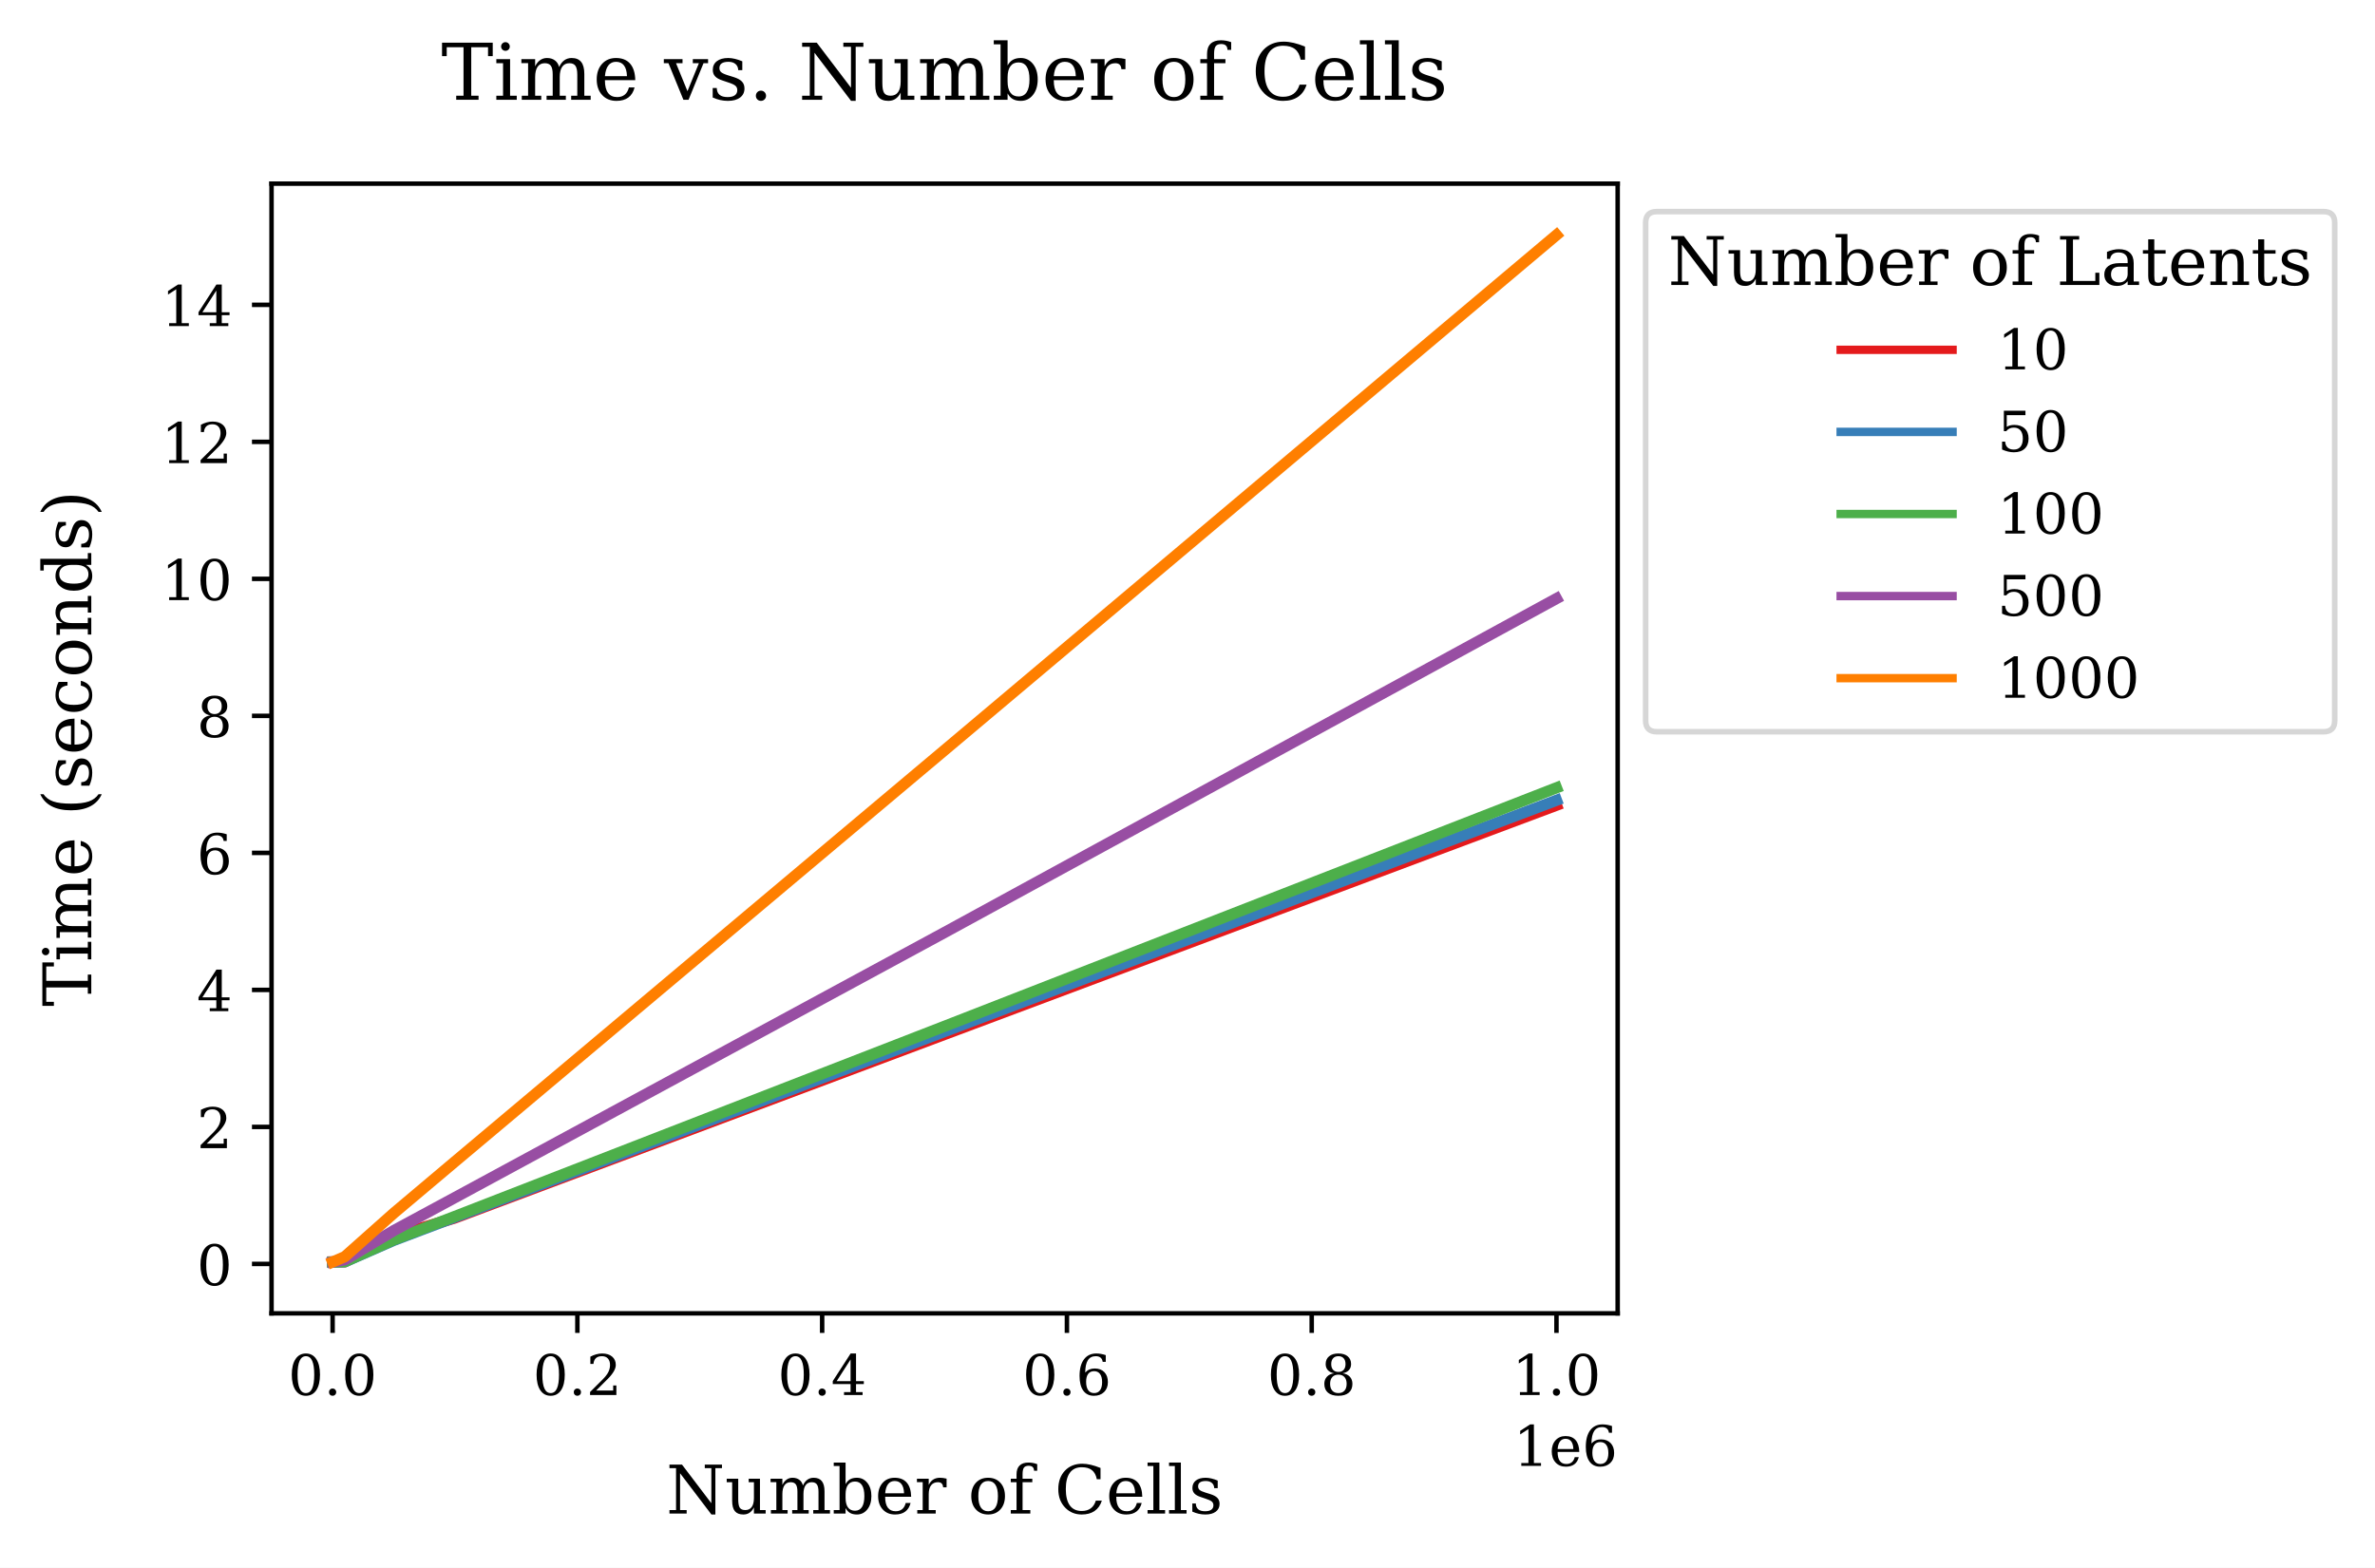
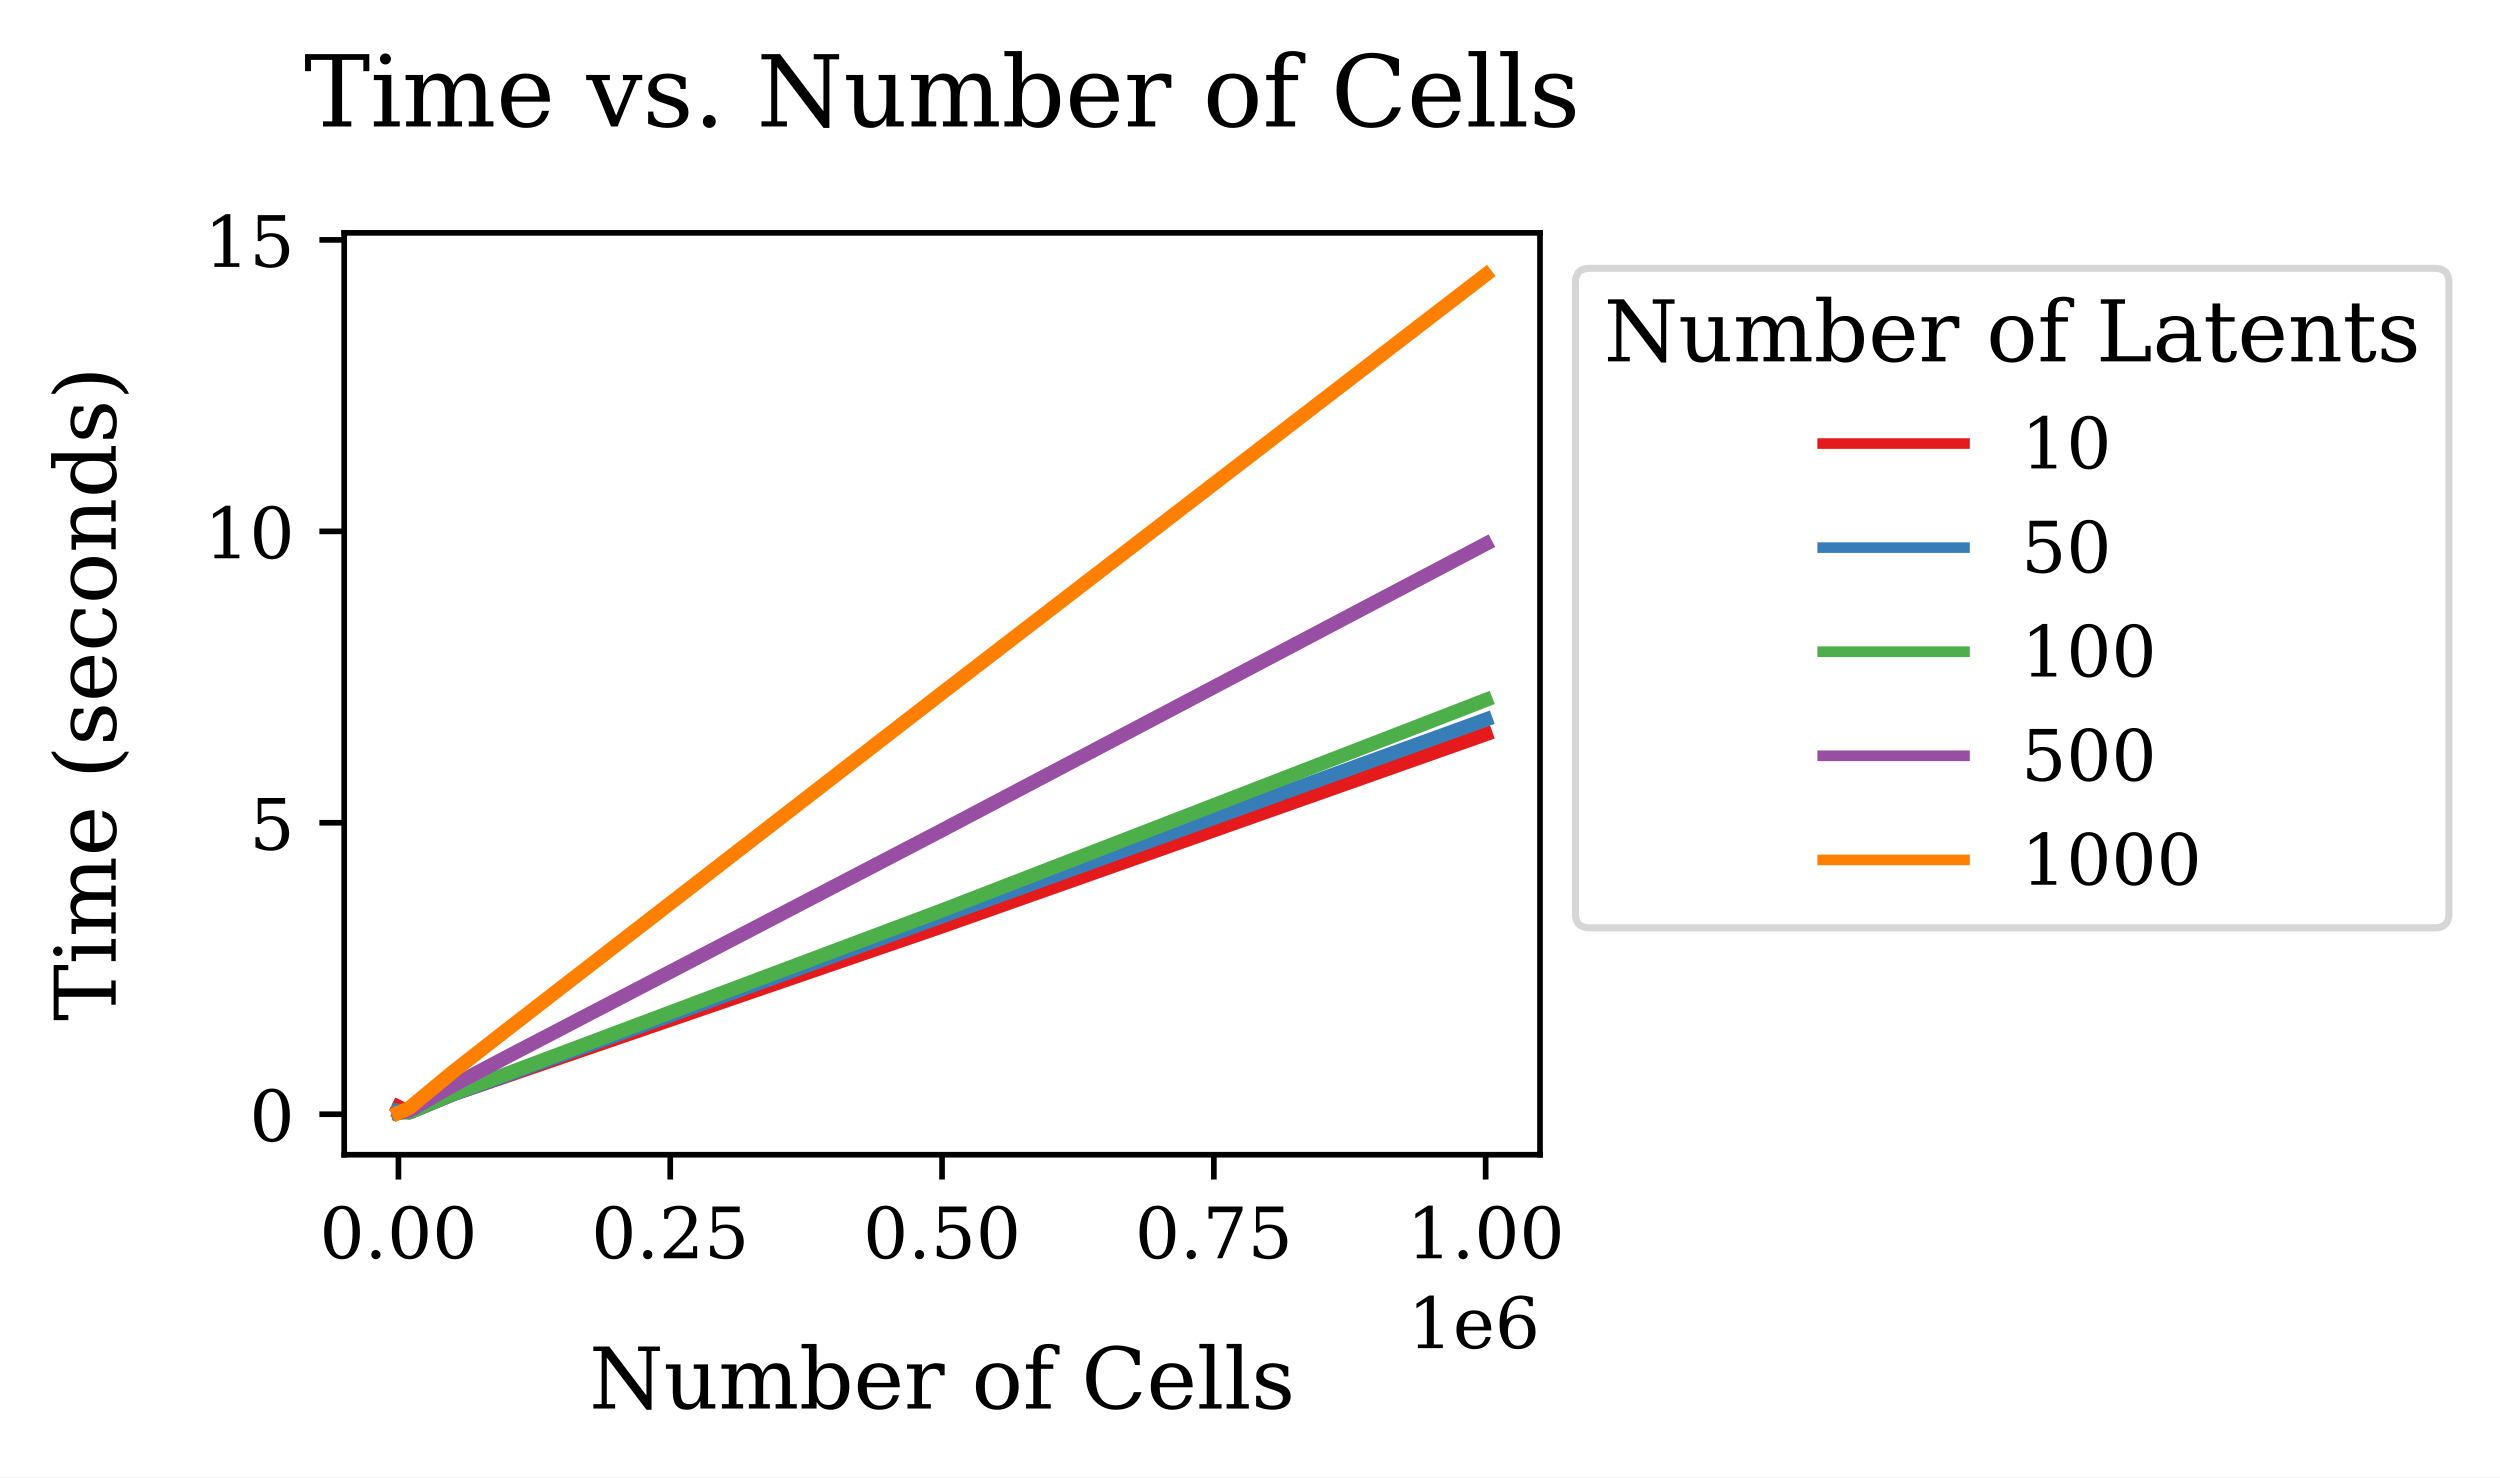
- <svg xmlns="http://www.w3.org/2000/svg" xmlns:xlink="http://www.w3.org/1999/xlink" width="424.548pt" height="280.33pt" viewBox="0 0 424.548 280.33" version="1.1">
+ <svg xmlns="http://www.w3.org/2000/svg" xmlns:xlink="http://www.w3.org/1999/xlink" width="352.548pt" height="208.33pt" viewBox="0 0 352.548 208.33" version="1.1">
  <defs>
    <style type="text/css">*{stroke-linejoin: round; stroke-linecap: butt}</style>
  </defs>
  <g id="figure_1">
    <g id="patch_1">
-       <path d="M 0 280.33  L 424.548 280.33  L 424.548 0  L 0 0  z " style="fill: #ffffff" />
+       <path d="M 0 208.33  L 352.548 208.33  L 352.548 0  L 0 0  z " style="fill: #ffffff" />
    </g>
    <g id="axes_1">
      <g id="patch_2">
-         <path d="M 48.539 234.838  L 289.169 234.838  L 289.169 32.838  L 48.539 32.838  z " style="fill: #ffffff" />
+         <path d="M 48.539 162.838  L 217.169 162.838  L 217.169 32.838  L 48.539 32.838  z " style="fill: #ffffff" />
      </g>
      <g id="PolyCollection_1" />
      <g id="PolyCollection_2" />
      <g id="PolyCollection_3" />
      <g id="PolyCollection_4" />
      <g id="PolyCollection_5" />
      <g id="matplotlib.axis_1">
        <g id="xtick_1">
          <g id="line2d_1">
            <defs>
-               <path id="m4906ac8d30" d="M 0 0  L 0 3.5  " style="stroke: #000000; stroke-width: 0.8" />
-             </defs>
-             <g>
-               <use xlink:href="#m4906ac8d30" x="59.455" y="234.838" style="stroke: #000000; stroke-width: 0.8" />
+               <path id="m6a262efb91" d="M 0 0  L 0 3.5  " style="stroke: #000000; stroke-width: 0.8" />
+             </defs>
+             <g>
+               <use xlink:href="#m6a262efb91" x="56.188" y="162.838" style="stroke: #000000; stroke-width: 0.8" />
            </g>
          </g>
          <g id="text_1">
-             <g transform="translate(51.50304 249.4363) scale(0.1 -0.1)">
+             <g transform="translate(45.05561 177.4363) scale(0.1 -0.1)">
              <defs>
                <path id="DejaVuSerif-30" d="M 2034 219  Q 2513 219 2750 744  Q 2988 1269 2988 2328  Q 2988 3391 2750 3916  Q 2513 4441 2034 4441  Q 1556 4441 1318 3916  Q 1081 3391 1081 2328  Q 1081 1269 1318 744  Q 1556 219 2034 219  z M 2034 -91  Q 1275 -91 848 546  Q 422 1184 422 2328  Q 422 3475 848 4112  Q 1275 4750 2034 4750  Q 2797 4750 3222 4112  Q 3647 3475 3647 2328  Q 3647 1184 3222 546  Q 2797 -91 2034 -91  z " transform="scale(0.015625)" />
                <path id="DejaVuSerif-2e" d="M 603 325  Q 603 500 722 622  Q 841 744 1019 744  Q 1191 744 1312 622  Q 1434 500 1434 325  Q 1434 153 1312 31  Q 1191 -91 1019 -91  Q 841 -91 722 29  Q 603 150 603 325  z " transform="scale(0.015625)" />
              </defs>
              <use xlink:href="#DejaVuSerif-30" />
              <use xlink:href="#DejaVuSerif-2e" x="63.623" />
              <use xlink:href="#DejaVuSerif-30" x="95.41" />
+               <use xlink:href="#DejaVuSerif-30" x="159.033" />
            </g>
          </g>
        </g>
        <g id="xtick_2">
          <g id="line2d_2">
            <g>
-               <use xlink:href="#m4906ac8d30" x="103.21" y="234.838" style="stroke: #000000; stroke-width: 0.8" />
+               <use xlink:href="#m6a262efb91" x="94.517" y="162.838" style="stroke: #000000; stroke-width: 0.8" />
            </g>
          </g>
          <g id="text_2">
-             <g transform="translate(95.25832 249.4363) scale(0.1 -0.1)">
+             <g transform="translate(83.38444 177.4363) scale(0.1 -0.1)">
              <defs>
                <path id="DejaVuSerif-32" d="M 819 3553  L 469 3553  L 469 4384  Q 803 4563 1142 4656  Q 1481 4750 1806 4750  Q 2534 4750 2956 4397  Q 3378 4044 3378 3438  Q 3378 2753 2422 1800  Q 2347 1728 2309 1691  L 1131 513  L 3078 513  L 3078 1088  L 3444 1088  L 3444 0  L 434 0  L 434 341  L 1850 1753  Q 2319 2222 2519 2614  Q 2719 3006 2719 3438  Q 2719 3909 2473 4175  Q 2228 4441 1797 4441  Q 1350 4441 1106 4219  Q 863 3997 819 3553  z " transform="scale(0.015625)" />
+                 <path id="DejaVuSerif-35" d="M 3219 4666  L 3219 4153  L 1081 4153  L 1081 2816  Q 1244 2928 1461 2984  Q 1678 3041 1947 3041  Q 2703 3041 3140 2622  Q 3578 2203 3578 1478  Q 3578 738 3136 323  Q 2694 -91 1894 -91  Q 1572 -91 1234 -12  Q 897 66 544 225  L 544 1131  L 897 1131  Q 925 688 1179 453  Q 1434 219 1894 219  Q 2388 219 2653 544  Q 2919 869 2919 1478  Q 2919 2084 2655 2407  Q 2391 2731 1894 2731  Q 1613 2731 1398 2631  Q 1184 2531 1019 2322  L 750 2322  L 750 4666  L 3219 4666  z " transform="scale(0.015625)" />
              </defs>
              <use xlink:href="#DejaVuSerif-30" />
              <use xlink:href="#DejaVuSerif-2e" x="63.623" />
              <use xlink:href="#DejaVuSerif-32" x="95.41" />
+               <use xlink:href="#DejaVuSerif-35" x="159.033" />
            </g>
          </g>
        </g>
        <g id="xtick_3">
          <g id="line2d_3">
            <g>
-               <use xlink:href="#m4906ac8d30" x="146.965" y="234.838" style="stroke: #000000; stroke-width: 0.8" />
+               <use xlink:href="#m6a262efb91" x="132.846" y="162.838" style="stroke: #000000; stroke-width: 0.8" />
            </g>
          </g>
          <g id="text_3">
-             <g transform="translate(139.0136 249.4363) scale(0.1 -0.1)">
-               <defs>
-                 <path id="DejaVuSerif-34" d="M 2234 1581  L 2234 4063  L 641 1581  L 2234 1581  z M 3609 0  L 1484 0  L 1484 331  L 2234 331  L 2234 1247  L 197 1247  L 197 1588  L 2241 4750  L 2859 4750  L 2859 1581  L 3750 1581  L 3750 1247  L 2859 1247  L 2859 331  L 3609 331  L 3609 0  z " transform="scale(0.015625)" />
-               </defs>
-               <use xlink:href="#DejaVuSerif-30" />
-               <use xlink:href="#DejaVuSerif-2e" x="63.623" />
-               <use xlink:href="#DejaVuSerif-34" x="95.41" />
+             <g transform="translate(121.7133 177.4363) scale(0.1 -0.1)">
+               <use xlink:href="#DejaVuSerif-30" />
+               <use xlink:href="#DejaVuSerif-2e" x="63.623" />
+               <use xlink:href="#DejaVuSerif-35" x="95.41" />
+               <use xlink:href="#DejaVuSerif-30" x="159.033" />
            </g>
          </g>
        </g>
        <g id="xtick_4">
          <g id="line2d_4">
            <g>
-               <use xlink:href="#m4906ac8d30" x="190.72" y="234.838" style="stroke: #000000; stroke-width: 0.8" />
+               <use xlink:href="#m6a262efb91" x="171.175" y="162.838" style="stroke: #000000; stroke-width: 0.8" />
            </g>
          </g>
          <g id="text_4">
-             <g transform="translate(182.7689 249.4363) scale(0.1 -0.1)">
+             <g transform="translate(160.0421 177.4363) scale(0.1 -0.1)">
              <defs>
-                 <path id="DejaVuSerif-36" d="M 2094 219  Q 2534 219 2771 542  Q 3009 866 3009 1472  Q 3009 2078 2771 2401  Q 2534 2725 2094 2725  Q 1647 2725 1412 2412  Q 1178 2100 1178 1509  Q 1178 888 1415 553  Q 1653 219 2094 219  z M 1075 2569  Q 1288 2803 1556 2918  Q 1825 3034 2163 3034  Q 2859 3034 3264 2615  Q 3669 2197 3669 1472  Q 3669 763 3233 336  Q 2797 -91 2069 -91  Q 1278 -91 853 498  Q 428 1088 428 2181  Q 428 3406 931 4078  Q 1434 4750 2350 4750  Q 2597 4750 2869 4703  Q 3141 4656 3425 4563  L 3425 3794  L 3072 3794  Q 3034 4109 2831 4275  Q 2628 4441 2284 4441  Q 1678 4441 1381 3981  Q 1084 3522 1075 2569  z " transform="scale(0.015625)" />
+                 <path id="DejaVuSerif-37" d="M 3609 4347  L 1784 0  L 1319 0  L 3059 4153  L 903 4153  L 903 3578  L 538 3578  L 538 4666  L 3609 4666  L 3609 4347  z " transform="scale(0.015625)" />
              </defs>
              <use xlink:href="#DejaVuSerif-30" />
              <use xlink:href="#DejaVuSerif-2e" x="63.623" />
-               <use xlink:href="#DejaVuSerif-36" x="95.41" />
+               <use xlink:href="#DejaVuSerif-37" x="95.41" />
+               <use xlink:href="#DejaVuSerif-35" x="159.033" />
            </g>
          </g>
        </g>
        <g id="xtick_5">
          <g id="line2d_5">
            <g>
-               <use xlink:href="#m4906ac8d30" x="234.476" y="234.838" style="stroke: #000000; stroke-width: 0.8" />
+               <use xlink:href="#m6a262efb91" x="209.504" y="162.838" style="stroke: #000000; stroke-width: 0.8" />
            </g>
          </g>
          <g id="text_5">
-             <g transform="translate(226.5242 249.4363) scale(0.1 -0.1)">
-               <defs>
-                 <path id="DejaVuSerif-38" d="M 2981 1275  Q 2981 1775 2732 2051  Q 2484 2328 2034 2328  Q 1584 2328 1336 2051  Q 1088 1775 1088 1275  Q 1088 772 1336 495  Q 1584 219 2034 219  Q 2484 219 2732 495  Q 2981 772 2981 1275  z M 2853 3541  Q 2853 3966 2637 4203  Q 2422 4441 2034 4441  Q 1650 4441 1433 4203  Q 1216 3966 1216 3541  Q 1216 3113 1433 2875  Q 1650 2638 2034 2638  Q 2422 2638 2637 2875  Q 2853 3113 2853 3541  z M 2516 2484  Q 3047 2413 3344 2092  Q 3641 1772 3641 1275  Q 3641 619 3225 264  Q 2809 -91 2034 -91  Q 1263 -91 845 264  Q 428 619 428 1275  Q 428 1772 725 2092  Q 1022 2413 1556 2484  Q 1084 2569 832 2842  Q 581 3116 581 3541  Q 581 4103 968 4426  Q 1356 4750 2034 4750  Q 2713 4750 3100 4426  Q 3488 4103 3488 3541  Q 3488 3116 3236 2842  Q 2984 2569 2516 2484  z " transform="scale(0.015625)" />
-               </defs>
-               <use xlink:href="#DejaVuSerif-30" />
-               <use xlink:href="#DejaVuSerif-2e" x="63.623" />
-               <use xlink:href="#DejaVuSerif-38" x="95.41" />
-             </g>
-           </g>
-         </g>
-         <g id="xtick_6">
-           <g id="line2d_6">
-             <g>
-               <use xlink:href="#m4906ac8d30" x="278.231" y="234.838" style="stroke: #000000; stroke-width: 0.8" />
-             </g>
-           </g>
-           <g id="text_6">
-             <g transform="translate(270.2795 249.4363) scale(0.1 -0.1)">
+             <g transform="translate(198.3709 177.4363) scale(0.1 -0.1)">
              <defs>
                <path id="DejaVuSerif-31" d="M 909 0  L 909 331  L 1722 331  L 1722 4213  L 781 3603  L 781 4013  L 1919 4750  L 2350 4750  L 2350 331  L 3163 331  L 3163 0  L 909 0  z " transform="scale(0.015625)" />
              </defs>
              <use xlink:href="#DejaVuSerif-31" />
              <use xlink:href="#DejaVuSerif-2e" x="63.623" />
              <use xlink:href="#DejaVuSerif-30" x="95.41" />
-             </g>
-           </g>
-         </g>
-         <g id="text_7">
-           <g transform="translate(119.0837 270.6341) scale(0.12 -0.12)">
+               <use xlink:href="#DejaVuSerif-30" x="159.033" />
+             </g>
+           </g>
+         </g>
+         <g id="text_6">
+           <g transform="translate(83.08375 198.6341) scale(0.12 -0.12)">
            <defs>
              <path id="DejaVuSerif-4e" d="M 313 0  L 313 331  L 941 331  L 941 4331  L 313 4331  L 313 4666  L 1509 4666  L 4306 984  L 4306 4331  L 3681 4331  L 3681 4666  L 5319 4666  L 5319 4331  L 4691 4331  L 4691 -91  L 4313 -91  L 1325 3841  L 1325 331  L 1953 331  L 1953 0  L 313 0  z " transform="scale(0.015625)" />
              <path id="DejaVuSerif-75" d="M 2266 3322  L 3341 3322  L 3341 331  L 3884 331  L 3884 0  L 2766 0  L 2766 588  Q 2606 256 2353 82  Q 2100 -91 1766 -91  Q 1213 -91 952 223  Q 691 538 691 1209  L 691 2988  L 172 2988  L 172 3322  L 1269 3322  L 1269 1388  Q 1269 781 1417 556  Q 1566 331 1947 331  Q 2347 331 2556 625  Q 2766 919 2766 1478  L 2766 2988  L 2266 2988  L 2266 3322  z " transform="scale(0.015625)" />
              <path id="DejaVuSerif-6d" d="M 3316 2675  Q 3481 3041 3739 3227  Q 3997 3413 4341 3413  Q 4863 3413 5119 3089  Q 5375 2766 5375 2113  L 5375 331  L 5894 331  L 5894 0  L 4300 0  L 4300 331  L 4800 331  L 4800 2047  Q 4800 2556 4650 2772  Q 4500 2988 4153 2988  Q 3769 2988 3567 2697  Q 3366 2406 3366 1850  L 3366 331  L 3866 331  L 3866 0  L 2291 0  L 2291 331  L 2791 331  L 2791 2069  Q 2791 2566 2641 2777  Q 2491 2988 2144 2988  Q 1759 2988 1557 2697  Q 1356 2406 1356 1850  L 1356 331  L 1856 331  L 1856 0  L 263 0  L 263 331  L 781 331  L 781 2994  L 231 2994  L 231 3322  L 1356 3322  L 1356 2731  Q 1516 3063 1762 3238  Q 2009 3413 2322 3413  Q 2709 3413 2968 3220  Q 3228 3028 3316 2675  z " transform="scale(0.015625)" />
              <path id="DejaVuSerif-62" d="M 738 331  L 738 4531  L 184 4531  L 184 4863  L 1313 4863  L 1313 2803  Q 1481 3116 1742 3264  Q 2003 3413 2388 3413  Q 3000 3413 3387 2928  Q 3775 2444 3775 1663  Q 3775 881 3387 395  Q 3000 -91 2388 -91  Q 2003 -91 1742 57  Q 1481 206 1313 519  L 1313 0  L 184 0  L 184 331  L 738 331  z M 1313 1497  Q 1313 897 1542 583  Q 1772 269 2209 269  Q 2650 269 2876 622  Q 3103 975 3103 1663  Q 3103 2353 2876 2703  Q 2650 3053 2209 3053  Q 1772 3053 1542 2737  Q 1313 2422 1313 1825  L 1313 1497  z " transform="scale(0.015625)" />
              <path id="DejaVuSerif-65" d="M 3469 1600  L 991 1600  L 991 1575  Q 991 903 1244 561  Q 1497 219 1991 219  Q 2369 219 2611 417  Q 2853 616 2950 1006  L 3413 1006  Q 3275 459 2904 184  Q 2534 -91 1931 -91  Q 1203 -91 761 389  Q 319 869 319 1663  Q 319 2450 753 2931  Q 1188 3413 1894 3413  Q 2647 3413 3050 2948  Q 3453 2484 3469 1600  z M 2791 1931  Q 2772 2513 2545 2808  Q 2319 3103 1894 3103  Q 1497 3103 1269 2806  Q 1041 2509 991 1931  L 2791 1931  z " transform="scale(0.015625)" />
              <path id="DejaVuSerif-72" d="M 3059 3328  L 3059 2497  L 2728 2497  Q 2713 2744 2591 2866  Q 2469 2988 2234 2988  Q 1809 2988 1582 2694  Q 1356 2400 1356 1850  L 1356 331  L 2022 331  L 2022 0  L 263 0  L 263 331  L 781 331  L 781 2994  L 231 2994  L 231 3322  L 1356 3322  L 1356 2731  Q 1525 3078 1790 3245  Q 2056 3413 2438 3413  Q 2578 3413 2733 3391  Q 2888 3369 3059 3328  z " transform="scale(0.015625)" />
              <path id="DejaVuSerif-20" transform="scale(0.015625)" />
              <path id="DejaVuSerif-6f" d="M 1925 219  Q 2388 219 2623 584  Q 2859 950 2859 1663  Q 2859 2375 2623 2739  Q 2388 3103 1925 3103  Q 1463 3103 1227 2739  Q 991 2375 991 1663  Q 991 950 1228 584  Q 1466 219 1925 219  z M 1925 -91  Q 1200 -91 759 389  Q 319 869 319 1663  Q 319 2456 758 2934  Q 1197 3413 1925 3413  Q 2653 3413 3092 2934  Q 3531 2456 3531 1663  Q 3531 869 3092 389  Q 2653 -91 1925 -91  z " transform="scale(0.015625)" />
              <path id="DejaVuSerif-66" d="M 2753 4078  L 2450 4078  Q 2447 4313 2317 4434  Q 2188 4556 1941 4556  Q 1619 4556 1487 4379  Q 1356 4203 1356 3750  L 1356 3322  L 2284 3322  L 2284 2988  L 1356 2988  L 1356 331  L 2094 331  L 2094 0  L 231 0  L 231 331  L 781 331  L 781 2988  L 231 2988  L 231 3322  L 781 3322  L 781 3738  Q 781 4294 1070 4578  Q 1359 4863 1919 4863  Q 2128 4863 2337 4825  Q 2547 4788 2753 4709  L 2753 4078  z " transform="scale(0.015625)" />
              <path id="DejaVuSerif-43" d="M 4513 1234  Q 4306 581 3820 245  Q 3334 -91 2591 -91  Q 2134 -91 1743 65  Q 1353 222 1050 525  Q 700 875 529 1320  Q 359 1766 359 2328  Q 359 3416 987 4083  Q 1616 4750 2644 4750  Q 3025 4750 3456 4650  Q 3888 4550 4384 4347  L 4384 3272  L 4031 3272  Q 3916 3859 3567 4137  Q 3219 4416 2591 4416  Q 1844 4416 1459 3886  Q 1075 3356 1075 2328  Q 1075 1303 1459 773  Q 1844 244 2591 244  Q 3113 244 3450 492  Q 3788 741 3938 1234  L 4513 1234  z " transform="scale(0.015625)" />
              <path id="DejaVuSerif-6c" d="M 1313 331  L 1856 331  L 1856 0  L 184 0  L 184 331  L 738 331  L 738 4531  L 184 4531  L 184 4863  L 1313 4863  L 1313 331  z " transform="scale(0.015625)" />
              <path id="DejaVuSerif-73" d="M 359 184  L 359 959  L 691 959  Q 703 588 923 403  Q 1144 219 1575 219  Q 1963 219 2166 364  Q 2369 509 2369 788  Q 2369 1006 2220 1140  Q 2072 1275 1594 1428  L 1178 1569  Q 750 1706 558 1912  Q 366 2119 366 2438  Q 366 2894 700 3153  Q 1034 3413 1625 3413  Q 1888 3413 2178 3344  Q 2469 3275 2778 3144  L 2778 2419  L 2447 2419  Q 2434 2741 2221 2922  Q 2009 3103 1644 3103  Q 1281 3103 1095 2975  Q 909 2847 909 2591  Q 909 2381 1050 2254  Q 1191 2128 1613 1997  L 2069 1856  Q 2541 1709 2748 1489  Q 2956 1269 2956 922  Q 2956 450 2595 179  Q 2234 -91 1600 -91  Q 1278 -91 972 -22  Q 666 47 359 184  z " transform="scale(0.015625)" />
            </defs>
            <use xlink:href="#DejaVuSerif-4e" />
            <use xlink:href="#DejaVuSerif-75" x="87.5" />
            <use xlink:href="#DejaVuSerif-6d" x="151.904" />
            <use xlink:href="#DejaVuSerif-62" x="246.729" />
            <use xlink:href="#DejaVuSerif-65" x="310.742" />
            <use xlink:href="#DejaVuSerif-72" x="369.922" />
            <use xlink:href="#DejaVuSerif-20" x="417.725" />
            <use xlink:href="#DejaVuSerif-6f" x="449.512" />
            <use xlink:href="#DejaVuSerif-66" x="509.717" />
            <use xlink:href="#DejaVuSerif-20" x="546.729" />
            <use xlink:href="#DejaVuSerif-43" x="578.516" />
            <use xlink:href="#DejaVuSerif-65" x="655.029" />
            <use xlink:href="#DejaVuSerif-6c" x="714.209" />
            <use xlink:href="#DejaVuSerif-6c" x="746.191" />
            <use xlink:href="#DejaVuSerif-73" x="778.174" />
          </g>
        </g>
-         <g id="text_8">
-           <g transform="translate(270.525 262.1144) scale(0.1 -0.1)">
+         <g id="text_7">
+           <g transform="translate(198.525 190.1144) scale(0.1 -0.1)">
+             <defs>
+               <path id="DejaVuSerif-36" d="M 2094 219  Q 2534 219 2771 542  Q 3009 866 3009 1472  Q 3009 2078 2771 2401  Q 2534 2725 2094 2725  Q 1647 2725 1412 2412  Q 1178 2100 1178 1509  Q 1178 888 1415 553  Q 1653 219 2094 219  z M 1075 2569  Q 1288 2803 1556 2918  Q 1825 3034 2163 3034  Q 2859 3034 3264 2615  Q 3669 2197 3669 1472  Q 3669 763 3233 336  Q 2797 -91 2069 -91  Q 1278 -91 853 498  Q 428 1088 428 2181  Q 428 3406 931 4078  Q 1434 4750 2350 4750  Q 2597 4750 2869 4703  Q 3141 4656 3425 4563  L 3425 3794  L 3072 3794  Q 3034 4109 2831 4275  Q 2628 4441 2284 4441  Q 1678 4441 1381 3981  Q 1084 3522 1075 2569  z " transform="scale(0.015625)" />
+             </defs>
            <use xlink:href="#DejaVuSerif-31" />
            <use xlink:href="#DejaVuSerif-65" x="63.623" />
            <use xlink:href="#DejaVuSerif-36" x="122.803" />
          </g>
        </g>
      </g>
      <g id="matplotlib.axis_2">
        <g id="ytick_1">
+           <g id="line2d_6">
+             <defs>
+               <path id="m96ab67b6e4" d="M 0 0  L -3.5 0  " style="stroke: #000000; stroke-width: 0.8" />
+             </defs>
+             <g>
+               <use xlink:href="#m96ab67b6e4" x="48.539" y="157.128" style="stroke: #000000; stroke-width: 0.8" />
+             </g>
+           </g>
+           <g id="text_8">
+             <g transform="translate(35.17625 160.9275) scale(0.1 -0.1)">
+               <use xlink:href="#DejaVuSerif-30" />
+             </g>
+           </g>
+         </g>
+         <g id="ytick_2">
          <g id="line2d_7">
-             <defs>
-               <path id="m4eae933d19" d="M 0 0  L -3.5 0  " style="stroke: #000000; stroke-width: 0.8" />
-             </defs>
-             <g>
-               <use xlink:href="#m4eae933d19" x="48.539" y="226.001" style="stroke: #000000; stroke-width: 0.8" />
+             <g>
+               <use xlink:href="#m96ab67b6e4" x="48.539" y="116.029" style="stroke: #000000; stroke-width: 0.8" />
            </g>
          </g>
          <g id="text_9">
-             <g transform="translate(35.17625 229.8007) scale(0.1 -0.1)">
-               <use xlink:href="#DejaVuSerif-30" />
-             </g>
-           </g>
-         </g>
-         <g id="ytick_2">
+             <g transform="translate(35.17625 119.8283) scale(0.1 -0.1)">
+               <use xlink:href="#DejaVuSerif-35" />
+             </g>
+           </g>
+         </g>
+         <g id="ytick_3">
          <g id="line2d_8">
            <g>
-               <use xlink:href="#m4eae933d19" x="48.539" y="201.502" style="stroke: #000000; stroke-width: 0.8" />
+               <use xlink:href="#m96ab67b6e4" x="48.539" y="74.93" style="stroke: #000000; stroke-width: 0.8" />
            </g>
          </g>
          <g id="text_10">
-             <g transform="translate(35.17625 205.301) scale(0.1 -0.1)">
-               <use xlink:href="#DejaVuSerif-32" />
-             </g>
-           </g>
-         </g>
-         <g id="ytick_3">
-           <g id="line2d_9">
-             <g>
-               <use xlink:href="#m4eae933d19" x="48.539" y="177.002" style="stroke: #000000; stroke-width: 0.8" />
-             </g>
-           </g>
-           <g id="text_11">
-             <g transform="translate(35.17625 180.8014) scale(0.1 -0.1)">
-               <use xlink:href="#DejaVuSerif-34" />
-             </g>
-           </g>
-         </g>
-         <g id="ytick_4">
-           <g id="line2d_10">
-             <g>
-               <use xlink:href="#m4eae933d19" x="48.539" y="152.503" style="stroke: #000000; stroke-width: 0.8" />
-             </g>
-           </g>
-           <g id="text_12">
-             <g transform="translate(35.17625 156.3017) scale(0.1 -0.1)">
-               <use xlink:href="#DejaVuSerif-36" />
-             </g>
-           </g>
-         </g>
-         <g id="ytick_5">
-           <g id="line2d_11">
-             <g>
-               <use xlink:href="#m4eae933d19" x="48.539" y="128.003" style="stroke: #000000; stroke-width: 0.8" />
-             </g>
-           </g>
-           <g id="text_13">
-             <g transform="translate(35.17625 131.8021) scale(0.1 -0.1)">
-               <use xlink:href="#DejaVuSerif-38" />
-             </g>
-           </g>
-         </g>
-         <g id="ytick_6">
-           <g id="line2d_12">
-             <g>
-               <use xlink:href="#m4eae933d19" x="48.539" y="103.503" style="stroke: #000000; stroke-width: 0.8" />
-             </g>
-           </g>
-           <g id="text_14">
-             <g transform="translate(28.81375 107.3024) scale(0.1 -0.1)">
+             <g transform="translate(28.81375 78.72908) scale(0.1 -0.1)">
              <use xlink:href="#DejaVuSerif-31" />
              <use xlink:href="#DejaVuSerif-30" x="63.623" />
            </g>
          </g>
        </g>
-         <g id="ytick_7">
-           <g id="line2d_13">
-             <g>
-               <use xlink:href="#m4eae933d19" x="48.539" y="79.004" style="stroke: #000000; stroke-width: 0.8" />
-             </g>
-           </g>
-           <g id="text_15">
-             <g transform="translate(28.81375 82.80276) scale(0.1 -0.1)">
+         <g id="ytick_4">
+           <g id="line2d_9">
+             <g>
+               <use xlink:href="#m96ab67b6e4" x="48.539" y="33.831" style="stroke: #000000; stroke-width: 0.8" />
+             </g>
+           </g>
+           <g id="text_11">
+             <g transform="translate(28.81375 37.62987) scale(0.1 -0.1)">
              <use xlink:href="#DejaVuSerif-31" />
-               <use xlink:href="#DejaVuSerif-32" x="63.623" />
-             </g>
-           </g>
-         </g>
-         <g id="ytick_8">
-           <g id="line2d_14">
-             <g>
-               <use xlink:href="#m4eae933d19" x="48.539" y="54.504" style="stroke: #000000; stroke-width: 0.8" />
-             </g>
-           </g>
-           <g id="text_16">
-             <g transform="translate(28.81375 58.3031) scale(0.1 -0.1)">
-               <use xlink:href="#DejaVuSerif-31" />
-               <use xlink:href="#DejaVuSerif-34" x="63.623" />
-             </g>
-           </g>
-         </g>
-         <g id="text_17">
-           <g transform="translate(16.31812 179.975) rotate(-90) scale(0.12 -0.12)">
+               <use xlink:href="#DejaVuSerif-35" x="63.623" />
+             </g>
+           </g>
+         </g>
+         <g id="text_12">
+           <g transform="translate(16.31812 143.975) rotate(-90) scale(0.12 -0.12)">
            <defs>
              <path id="DejaVuSerif-54" d="M 1222 0  L 1222 331  L 1819 331  L 1819 4294  L 447 4294  L 447 3566  L 63 3566  L 63 4666  L 4206 4666  L 4206 3566  L 3822 3566  L 3822 4294  L 2450 4294  L 2450 331  L 3047 331  L 3047 0  L 1222 0  z " transform="scale(0.015625)" />
              <path id="DejaVuSerif-69" d="M 622 4353  Q 622 4497 726 4603  Q 831 4709 978 4709  Q 1122 4709 1226 4603  Q 1331 4497 1331 4353  Q 1331 4206 1228 4103  Q 1125 4000 978 4000  Q 831 4000 726 4103  Q 622 4206 622 4353  z M 1356 331  L 1900 331  L 1900 0  L 231 0  L 231 331  L 781 331  L 781 2988  L 231 2988  L 231 3322  L 1356 3322  L 1356 331  z " transform="scale(0.015625)" />
              <path id="DejaVuSerif-28" d="M 2041 -997  Q 1281 -656 893 83  Q 506 822 506 1931  Q 506 3044 893 3783  Q 1281 4522 2041 4863  L 2041 4556  Q 1559 4225 1350 3623  Q 1141 3022 1141 1931  Q 1141 844 1350 242  Q 1559 -359 2041 -691  L 2041 -997  z " transform="scale(0.015625)" />
              <path id="DejaVuSerif-63" d="M 3291 997  Q 3169 466 2822 187  Q 2475 -91 1925 -91  Q 1200 -91 759 389  Q 319 869 319 1663  Q 319 2459 759 2936  Q 1200 3413 1925 3413  Q 2241 3413 2553 3339  Q 2866 3266 3181 3116  L 3181 2266  L 2847 2266  Q 2781 2703 2561 2903  Q 2341 3103 1931 3103  Q 1466 3103 1228 2742  Q 991 2381 991 1663  Q 991 944 1227 581  Q 1463 219 1931 219  Q 2303 219 2525 412  Q 2747 606 2828 997  L 3291 997  z " transform="scale(0.015625)" />
              <path id="DejaVuSerif-6e" d="M 263 0  L 263 331  L 781 331  L 781 2988  L 231 2988  L 231 3322  L 1356 3322  L 1356 2731  Q 1516 3069 1770 3241  Q 2025 3413 2363 3413  Q 2913 3413 3172 3097  Q 3431 2781 3431 2113  L 3431 331  L 3944 331  L 3944 0  L 2356 0  L 2356 331  L 2853 331  L 2853 1931  Q 2853 2541 2703 2767  Q 2553 2994 2175 2994  Q 1775 2994 1565 2701  Q 1356 2409 1356 1850  L 1356 331  L 1856 331  L 1856 0  L 263 0  z " transform="scale(0.015625)" />
              <path id="DejaVuSerif-64" d="M 3359 331  L 3909 331  L 3909 0  L 2784 0  L 2784 519  Q 2616 206 2355 57  Q 2094 -91 1709 -91  Q 1097 -91 708 395  Q 319 881 319 1663  Q 319 2444 706 2928  Q 1094 3413 1709 3413  Q 2094 3413 2355 3264  Q 2616 3116 2784 2803  L 2784 4531  L 2241 4531  L 2241 4863  L 3359 4863  L 3359 331  z M 2784 1497  L 2784 1825  Q 2784 2422 2554 2737  Q 2325 3053 1888 3053  Q 1444 3053 1217 2703  Q 991 2353 991 1663  Q 991 975 1217 622  Q 1444 269 1888 269  Q 2325 269 2554 583  Q 2784 897 2784 1497  z " transform="scale(0.015625)" />
              <path id="DejaVuSerif-29" d="M 453 -997  L 453 -691  Q 934 -359 1145 242  Q 1356 844 1356 1931  Q 1356 3022 1145 3623  Q 934 4225 453 4556  L 453 4863  Q 1216 4522 1603 3783  Q 1991 3044 1991 1931  Q 1991 822 1603 83  Q 1216 -656 453 -997  z " transform="scale(0.015625)" />
            </defs>
            <use xlink:href="#DejaVuSerif-54" />
            <use xlink:href="#DejaVuSerif-69" x="66.699" />
            <use xlink:href="#DejaVuSerif-6d" x="98.682" />
            <use xlink:href="#DejaVuSerif-65" x="193.506" />
            <use xlink:href="#DejaVuSerif-20" x="252.686" />
            <use xlink:href="#DejaVuSerif-28" x="284.473" />
            <use xlink:href="#DejaVuSerif-73" x="323.486" />
            <use xlink:href="#DejaVuSerif-65" x="374.805" />
            <use xlink:href="#DejaVuSerif-63" x="433.984" />
            <use xlink:href="#DejaVuSerif-6f" x="489.99" />
            <use xlink:href="#DejaVuSerif-6e" x="550.195" />
            <use xlink:href="#DejaVuSerif-64" x="614.6" />
            <use xlink:href="#DejaVuSerif-73" x="678.613" />
            <use xlink:href="#DejaVuSerif-29" x="729.932" />
          </g>
        </g>
      </g>
-       <g id="line2d_15">
-         <path d="M 59.476 225.637  L 61.642 225.624  L 70.393 221.042  L 81.332 217.773  L 168.843 184.966  L 278.231 143.983  " clip-path="url(#pc5997e6210)" style="fill: none; stroke: #e41a1c; stroke-width: 2; stroke-linecap: square" />
-       </g>
-       <g id="line2d_16">
-         <path d="M 59.476 225.656  L 61.642 225.616  L 70.393 221.786  L 81.332 217.647  L 168.843 184.444  L 278.231 143.1  " clip-path="url(#pc5997e6210)" style="fill: none; stroke: #377eb8; stroke-width: 2; stroke-linecap: square" />
-       </g>
-       <g id="line2d_17">
-         <path d="M 59.476 225.655  L 61.642 225.596  L 70.393 221.691  L 81.332 217.497  L 168.843 183.508  L 278.231 140.859  " clip-path="url(#pc5997e6210)" style="fill: none; stroke: #4daf4a; stroke-width: 2; stroke-linecap: square" />
-       </g>
-       <g id="line2d_18">
-         <path d="M 59.476 225.654  L 61.642 225.274  L 70.393 220.036  L 81.332 214.131  L 168.843 166.737  L 278.231 107.027  " clip-path="url(#pc5997e6210)" style="fill: none; stroke: #984ea3; stroke-width: 2; stroke-linecap: square" />
-       </g>
-       <g id="line2d_19">
-         <path d="M 59.476 225.637  L 61.642 224.701  L 70.393 216.921  L 81.332 207.701  L 168.843 134.141  L 278.231 42.02  " clip-path="url(#pc5997e6210)" style="fill: none; stroke: #ff7f00; stroke-width: 2; stroke-linecap: square" />
-       </g>
-       <g id="line2d_20" />
-       <g id="line2d_21" />
-       <g id="line2d_22" />
-       <g id="line2d_23" />
-       <g id="line2d_24" />
+       <g id="line2d_10">
+         <path d="M 56.204 156.107  L 57.722 156.852  L 63.854 154.32  L 71.52 151.691  L 132.846 130.633  L 209.504 103.538  " clip-path="url(#pcea8d337e0)" style="fill: none; stroke: #e41a1c; stroke-width: 2; stroke-linecap: square" />
+       </g>
+       <g id="line2d_11">
+         <path d="M 56.204 156.645  L 57.722 156.873  L 63.854 154.329  L 71.52 151.576  L 132.846 129.213  L 209.504 101.476  " clip-path="url(#pcea8d337e0)" style="fill: none; stroke: #377eb8; stroke-width: 2; stroke-linecap: square" />
+       </g>
+       <g id="line2d_12">
+         <path d="M 56.204 156.929  L 57.722 156.854  L 63.854 154.26  L 71.52 151.403  L 132.846 128.374  L 209.504 98.715  " clip-path="url(#pcea8d337e0)" style="fill: none; stroke: #4daf4a; stroke-width: 2; stroke-linecap: square" />
+       </g>
+       <g id="line2d_13">
+         <path d="M 56.204 156.925  L 57.722 156.627  L 63.854 153.074  L 71.52 149.021  L 132.846 117.076  L 209.504 76.709  " clip-path="url(#pcea8d337e0)" style="fill: none; stroke: #984ea3; stroke-width: 2; stroke-linecap: square" />
+       </g>
+       <g id="line2d_14">
+         <path d="M 56.204 156.921  L 57.722 156.243  L 63.854 151.166  L 71.52 145.176  L 132.846 97.715  L 209.504 38.747  " clip-path="url(#pcea8d337e0)" style="fill: none; stroke: #ff7f00; stroke-width: 2; stroke-linecap: square" />
+       </g>
+       <g id="line2d_15" />
+       <g id="line2d_16" />
+       <g id="line2d_17" />
+       <g id="line2d_18" />
+       <g id="line2d_19" />
      <g id="patch_3">
-         <path d="M 48.539 234.838  L 48.539 32.838  " style="fill: none; stroke: #000000; stroke-width: 0.8; stroke-linejoin: miter; stroke-linecap: square" />
+         <path d="M 48.539 162.838  L 48.539 32.838  " style="fill: none; stroke: #000000; stroke-width: 0.8; stroke-linejoin: miter; stroke-linecap: square" />
      </g>
      <g id="patch_4">
-         <path d="M 289.169 234.838  L 289.169 32.838  " style="fill: none; stroke: #000000; stroke-width: 0.8; stroke-linejoin: miter; stroke-linecap: square" />
+         <path d="M 217.169 162.838  L 217.169 32.838  " style="fill: none; stroke: #000000; stroke-width: 0.8; stroke-linejoin: miter; stroke-linecap: square" />
      </g>
      <g id="patch_5">
-         <path d="M 48.539 234.838  L 289.169 234.838  " style="fill: none; stroke: #000000; stroke-width: 0.8; stroke-linejoin: miter; stroke-linecap: square" />
+         <path d="M 48.539 162.838  L 217.169 162.838  " style="fill: none; stroke: #000000; stroke-width: 0.8; stroke-linejoin: miter; stroke-linecap: square" />
      </g>
      <g id="patch_6">
-         <path d="M 48.539 32.838  L 289.169 32.838  " style="fill: none; stroke: #000000; stroke-width: 0.8; stroke-linejoin: miter; stroke-linecap: square" />
-       </g>
-       <g id="text_18">
-         <g transform="translate(78.87859 17.83781) scale(0.14 -0.14)">
+         <path d="M 48.539 32.838  L 217.169 32.838  " style="fill: none; stroke: #000000; stroke-width: 0.8; stroke-linejoin: miter; stroke-linecap: square" />
+       </g>
+       <g id="text_13">
+         <g transform="translate(42.87859 17.83781) scale(0.14 -0.14)">
          <defs>
            <path id="DejaVuSerif-76" d="M 1581 0  L 359 2988  L -19 2988  L -19 3322  L 1509 3322  L 1509 2988  L 978 2988  L 1913 703  L 2847 2988  L 2350 2988  L 2350 3322  L 3597 3322  L 3597 2988  L 3225 2988  L 2003 0  L 1581 0  z " transform="scale(0.015625)" />
          </defs>
          <use xlink:href="#DejaVuSerif-54" />
          <use xlink:href="#DejaVuSerif-69" x="66.699" />
          <use xlink:href="#DejaVuSerif-6d" x="98.682" />
          <use xlink:href="#DejaVuSerif-65" x="193.506" />
          <use xlink:href="#DejaVuSerif-20" x="252.686" />
          <use xlink:href="#DejaVuSerif-76" x="284.473" />
          <use xlink:href="#DejaVuSerif-73" x="340.967" />
          <use xlink:href="#DejaVuSerif-2e" x="392.285" />
          <use xlink:href="#DejaVuSerif-20" x="424.072" />
          <use xlink:href="#DejaVuSerif-4e" x="455.859" />
          <use xlink:href="#DejaVuSerif-75" x="543.359" />
          <use xlink:href="#DejaVuSerif-6d" x="607.764" />
          <use xlink:href="#DejaVuSerif-62" x="702.588" />
          <use xlink:href="#DejaVuSerif-65" x="766.602" />
          <use xlink:href="#DejaVuSerif-72" x="825.781" />
          <use xlink:href="#DejaVuSerif-20" x="873.584" />
          <use xlink:href="#DejaVuSerif-6f" x="905.371" />
          <use xlink:href="#DejaVuSerif-66" x="965.576" />
          <use xlink:href="#DejaVuSerif-20" x="1002.588" />
          <use xlink:href="#DejaVuSerif-43" x="1034.375" />
          <use xlink:href="#DejaVuSerif-65" x="1110.889" />
          <use xlink:href="#DejaVuSerif-6c" x="1170.068" />
          <use xlink:href="#DejaVuSerif-6c" x="1202.051" />
          <use xlink:href="#DejaVuSerif-73" x="1234.033" />
        </g>
      </g>
      <g id="legend_1">
        <g id="patch_7">
-           <path d="M 296.169 130.842  L 415.348 130.842  Q 417.348 130.842 417.348 128.842  L 417.348 39.838  Q 417.348 37.838 415.348 37.838  L 296.169 37.838  Q 294.169 37.838 294.169 39.838  L 294.169 128.842  Q 294.169 130.842 296.169 130.842  z " style="fill: #ffffff; opacity: 0.8; stroke: #cccccc; stroke-linejoin: miter" />
-         </g>
-         <g id="text_19">
-           <g transform="translate(298.1687 50.95594) scale(0.12 -0.12)">
+           <path d="M 224.169 130.842  L 343.348 130.842  Q 345.348 130.842 345.348 128.842  L 345.348 39.838  Q 345.348 37.838 343.348 37.838  L 224.169 37.838  Q 222.169 37.838 222.169 39.838  L 222.169 128.842  Q 222.169 130.842 224.169 130.842  z " style="fill: #ffffff; opacity: 0.8; stroke: #cccccc; stroke-linejoin: miter" />
+         </g>
+         <g id="text_14">
+           <g transform="translate(226.1687 50.95594) scale(0.12 -0.12)">
            <defs>
              <path id="DejaVuSerif-4c" d="M 353 0  L 353 331  L 947 331  L 947 4331  L 353 4331  L 353 4666  L 2175 4666  L 2175 4331  L 1581 4331  L 1581 384  L 3713 384  L 3713 1166  L 4097 1166  L 4097 0  L 353 0  z " transform="scale(0.015625)" />
              <path id="DejaVuSerif-61" d="M 2547 1044  L 2547 1747  L 1806 1747  Q 1378 1747 1168 1562  Q 959 1378 959 997  Q 959 650 1171 447  Q 1384 244 1747 244  Q 2106 244 2326 466  Q 2547 688 2547 1044  z M 3122 2075  L 3122 331  L 3634 331  L 3634 0  L 2547 0  L 2547 359  Q 2356 128 2106 18  Q 1856 -91 1522 -91  Q 969 -91 644 203  Q 319 497 319 997  Q 319 1513 691 1797  Q 1063 2081 1741 2081  L 2547 2081  L 2547 2309  Q 2547 2688 2317 2895  Q 2088 3103 1672 3103  Q 1328 3103 1125 2947  Q 922 2791 872 2484  L 575 2484  L 575 3156  Q 875 3284 1158 3348  Q 1441 3413 1709 3413  Q 2400 3413 2761 3070  Q 3122 2728 3122 2075  z " transform="scale(0.015625)" />
              <path id="DejaVuSerif-74" d="M 691 2988  L 184 2988  L 184 3322  L 691 3322  L 691 4353  L 1269 4353  L 1269 3322  L 2350 3322  L 2350 2988  L 1269 2988  L 1269 878  Q 1269 456 1350 337  Q 1431 219 1650 219  Q 1875 219 1978 351  Q 2081 484 2088 781  L 2522 781  Q 2497 328 2275 118  Q 2053 -91 1600 -91  Q 1103 -91 897 129  Q 691 350 691 878  L 691 2988  z " transform="scale(0.015625)" />
            </defs>
            <use xlink:href="#DejaVuSerif-4e" />
            <use xlink:href="#DejaVuSerif-75" x="87.5" />
            <use xlink:href="#DejaVuSerif-6d" x="151.904" />
            <use xlink:href="#DejaVuSerif-62" x="246.729" />
            <use xlink:href="#DejaVuSerif-65" x="310.742" />
            <use xlink:href="#DejaVuSerif-72" x="369.922" />
            <use xlink:href="#DejaVuSerif-20" x="417.725" />
            <use xlink:href="#DejaVuSerif-6f" x="449.512" />
            <use xlink:href="#DejaVuSerif-66" x="509.717" />
            <use xlink:href="#DejaVuSerif-20" x="546.729" />
            <use xlink:href="#DejaVuSerif-4c" x="578.516" />
            <use xlink:href="#DejaVuSerif-61" x="644.922" />
            <use xlink:href="#DejaVuSerif-74" x="704.541" />
            <use xlink:href="#DejaVuSerif-65" x="744.727" />
            <use xlink:href="#DejaVuSerif-6e" x="803.906" />
            <use xlink:href="#DejaVuSerif-74" x="868.311" />
            <use xlink:href="#DejaVuSerif-73" x="908.496" />
          </g>
        </g>
-         <g id="line2d_25">
-           <path d="M 329.033 62.55  L 339.033 62.55  L 349.033 62.55  " style="fill: none; stroke: #e41a1c; stroke-width: 1.5; stroke-linecap: square" />
-         </g>
-         <g id="text_20">
-           <g transform="translate(357.0334 66.05) scale(0.1 -0.1)">
+         <g id="line2d_20">
+           <path d="M 257.033 62.55  L 267.033 62.55  L 277.033 62.55  " style="fill: none; stroke: #e41a1c; stroke-width: 1.5; stroke-linecap: square" />
+         </g>
+         <g id="text_15">
+           <g transform="translate(285.0334 66.05) scale(0.1 -0.1)">
            <use xlink:href="#DejaVuSerif-31" />
            <use xlink:href="#DejaVuSerif-30" x="63.623" />
          </g>
        </g>
-         <g id="line2d_26">
-           <path d="M 329.033 77.228  L 339.033 77.228  L 349.033 77.228  " style="fill: none; stroke: #377eb8; stroke-width: 1.5; stroke-linecap: square" />
-         </g>
-         <g id="text_21">
-           <g transform="translate(357.0334 80.72813) scale(0.1 -0.1)">
-             <defs>
-               <path id="DejaVuSerif-35" d="M 3219 4666  L 3219 4153  L 1081 4153  L 1081 2816  Q 1244 2928 1461 2984  Q 1678 3041 1947 3041  Q 2703 3041 3140 2622  Q 3578 2203 3578 1478  Q 3578 738 3136 323  Q 2694 -91 1894 -91  Q 1572 -91 1234 -12  Q 897 66 544 225  L 544 1131  L 897 1131  Q 925 688 1179 453  Q 1434 219 1894 219  Q 2388 219 2653 544  Q 2919 869 2919 1478  Q 2919 2084 2655 2407  Q 2391 2731 1894 2731  Q 1613 2731 1398 2631  Q 1184 2531 1019 2322  L 750 2322  L 750 4666  L 3219 4666  z " transform="scale(0.015625)" />
-             </defs>
+         <g id="line2d_21">
+           <path d="M 257.033 77.228  L 267.033 77.228  L 277.033 77.228  " style="fill: none; stroke: #377eb8; stroke-width: 1.5; stroke-linecap: square" />
+         </g>
+         <g id="text_16">
+           <g transform="translate(285.0334 80.72813) scale(0.1 -0.1)">
            <use xlink:href="#DejaVuSerif-35" />
            <use xlink:href="#DejaVuSerif-30" x="63.623" />
          </g>
        </g>
-         <g id="line2d_27">
-           <path d="M 329.033 91.906  L 339.033 91.906  L 349.033 91.906  " style="fill: none; stroke: #4daf4a; stroke-width: 1.5; stroke-linecap: square" />
-         </g>
-         <g id="text_22">
-           <g transform="translate(357.0334 95.40625) scale(0.1 -0.1)">
+         <g id="line2d_22">
+           <path d="M 257.033 91.906  L 267.033 91.906  L 277.033 91.906  " style="fill: none; stroke: #4daf4a; stroke-width: 1.5; stroke-linecap: square" />
+         </g>
+         <g id="text_17">
+           <g transform="translate(285.0334 95.40625) scale(0.1 -0.1)">
            <use xlink:href="#DejaVuSerif-31" />
            <use xlink:href="#DejaVuSerif-30" x="63.623" />
            <use xlink:href="#DejaVuSerif-30" x="127.246" />
          </g>
        </g>
-         <g id="line2d_28">
-           <path d="M 329.033 106.584  L 339.033 106.584  L 349.033 106.584  " style="fill: none; stroke: #984ea3; stroke-width: 1.5; stroke-linecap: square" />
-         </g>
-         <g id="text_23">
-           <g transform="translate(357.0334 110.0844) scale(0.1 -0.1)">
+         <g id="line2d_23">
+           <path d="M 257.033 106.584  L 267.033 106.584  L 277.033 106.584  " style="fill: none; stroke: #984ea3; stroke-width: 1.5; stroke-linecap: square" />
+         </g>
+         <g id="text_18">
+           <g transform="translate(285.0334 110.0844) scale(0.1 -0.1)">
            <use xlink:href="#DejaVuSerif-35" />
            <use xlink:href="#DejaVuSerif-30" x="63.623" />
            <use xlink:href="#DejaVuSerif-30" x="127.246" />
          </g>
        </g>
-         <g id="line2d_29">
-           <path d="M 329.033 121.263  L 339.033 121.263  L 349.033 121.263  " style="fill: none; stroke: #ff7f00; stroke-width: 1.5; stroke-linecap: square" />
-         </g>
-         <g id="text_24">
-           <g transform="translate(357.0334 124.7625) scale(0.1 -0.1)">
+         <g id="line2d_24">
+           <path d="M 257.033 121.263  L 267.033 121.263  L 277.033 121.263  " style="fill: none; stroke: #ff7f00; stroke-width: 1.5; stroke-linecap: square" />
+         </g>
+         <g id="text_19">
+           <g transform="translate(285.0334 124.7625) scale(0.1 -0.1)">
            <use xlink:href="#DejaVuSerif-31" />
            <use xlink:href="#DejaVuSerif-30" x="63.623" />
            <use xlink:href="#DejaVuSerif-30" x="127.246" />
            <use xlink:href="#DejaVuSerif-30" x="190.869" />
          </g>
        </g>
      </g>
    </g>
  </g>
  <defs>
-     <clipPath id="pc5997e6210">
-       <rect x="48.539" y="32.838" width="240.63" height="202" />
+     <clipPath id="pcea8d337e0">
+       <rect x="48.539" y="32.838" width="168.63" height="130" />
    </clipPath>
  </defs>
</svg>
